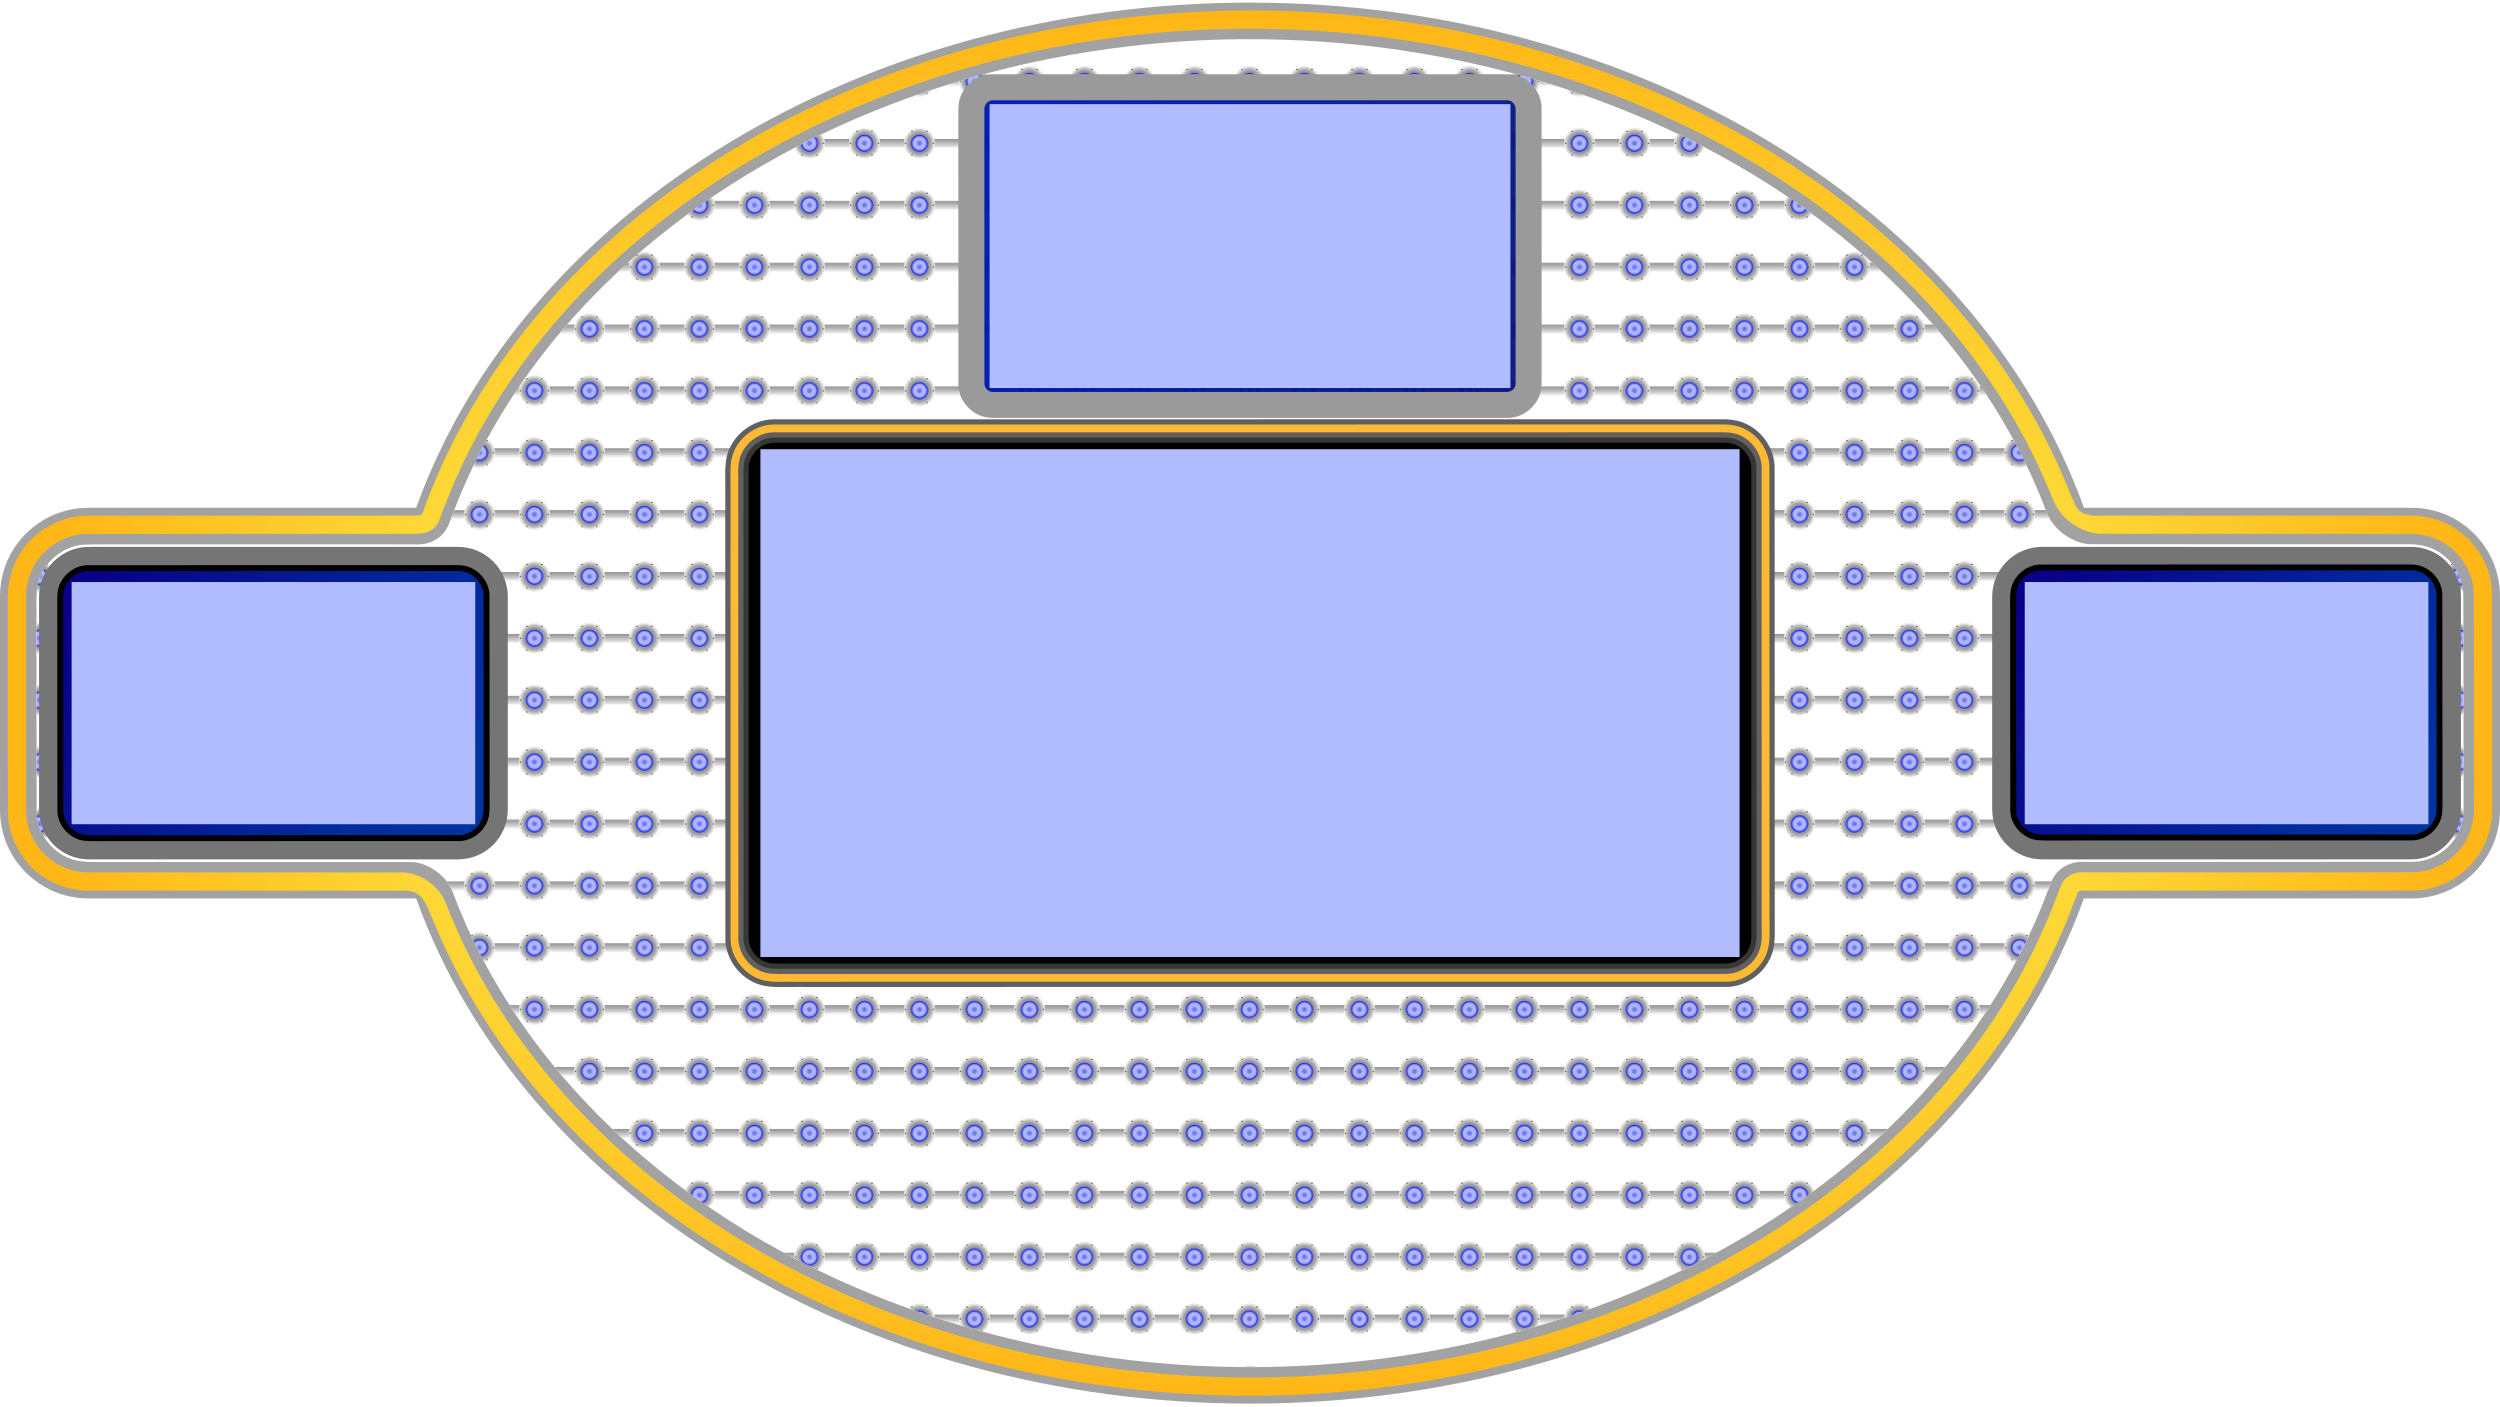
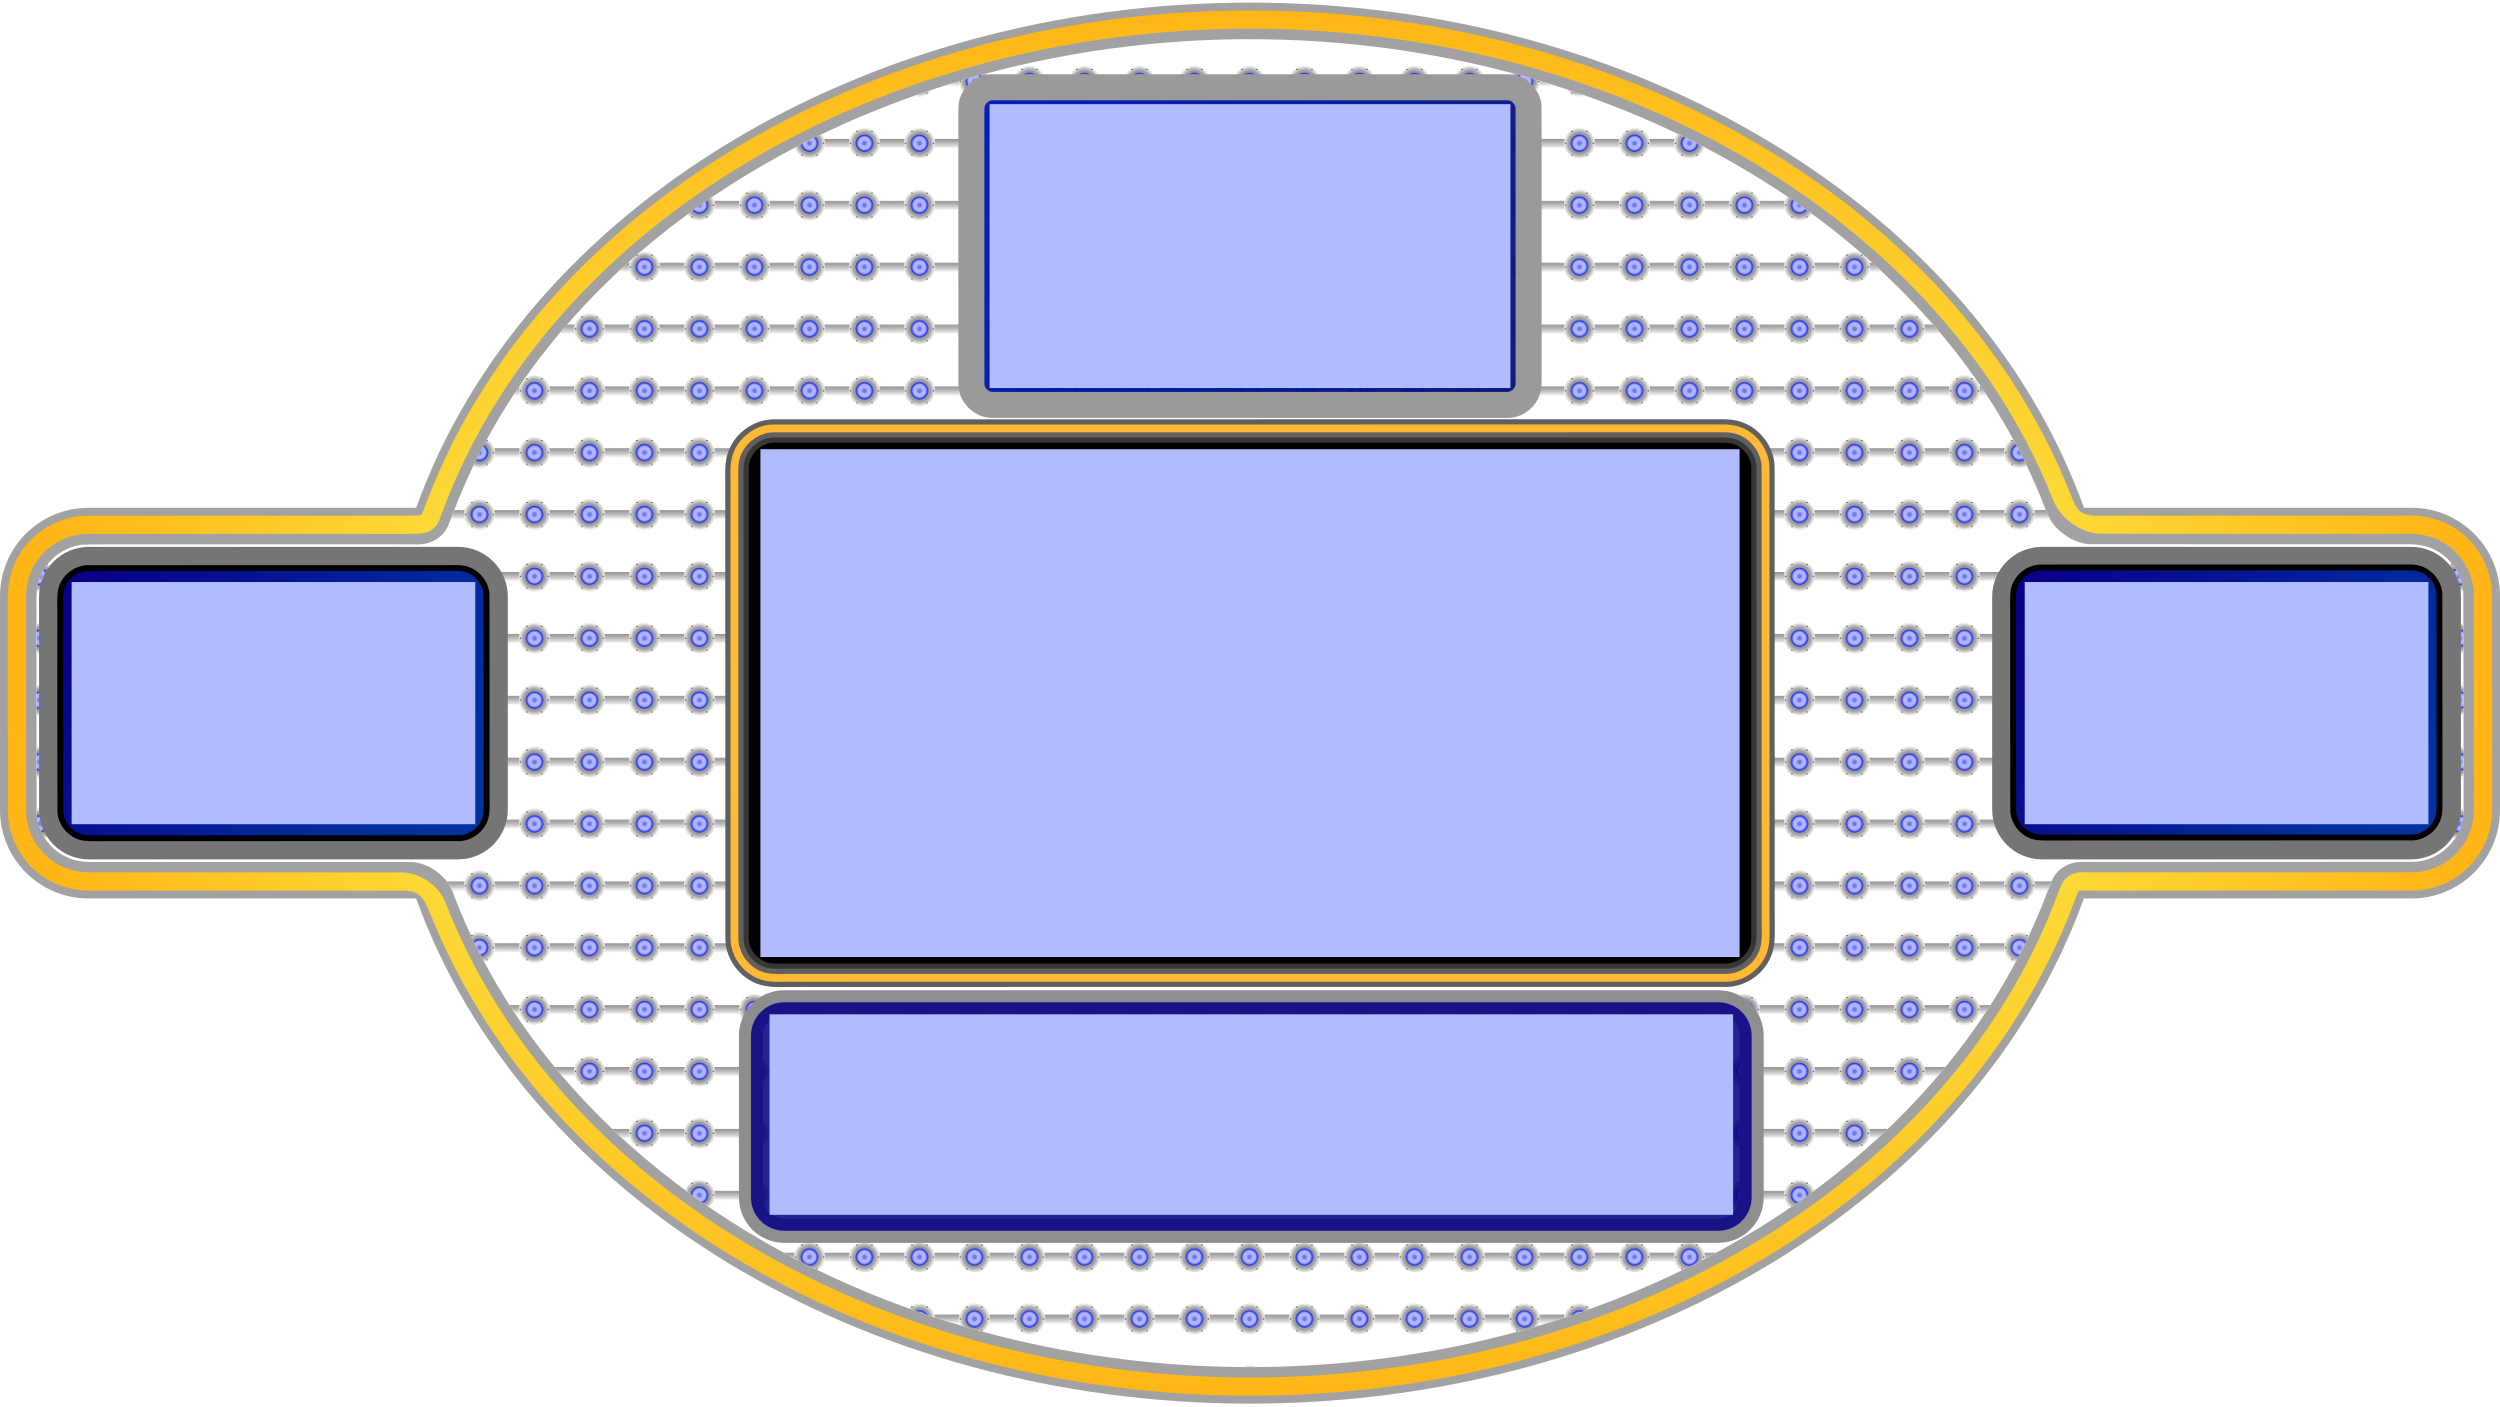
<svg xmlns="http://www.w3.org/2000/svg" xmlns:xlink="http://www.w3.org/1999/xlink" width="1920" height="1080" viewBox="0 0 1920 1080" version="1.1" id="svg1">
  <defs id="defs1">
    <linearGradient id="linearGradient19">
      <stop style="stop-color:#0018b6;stop-opacity:0.968;" offset="0" id="stop21" />
      <stop style="stop-color:#00107b;stop-opacity:0.932;" offset="1" id="stop22" />
    </linearGradient>
    <linearGradient id="linearGradient104">
      <stop style="stop-color:#090087;stop-opacity:1;" offset="0" id="stop104" />
      <stop style="stop-color:#0140c6;stop-opacity:0.803;" offset="1" id="stop105" />
    </linearGradient>
    <pattern xlink:href="#pattern91" preserveAspectRatio="xMidYMid" id="pattern98" patternTransform="matrix(0.022,0,0,0.022,-506.4837,-1209.125)" x="400" y="1100" height="2160" />
    <linearGradient id="linearGradient91">
      <stop style="stop-color:#6d76ff;stop-opacity:1;" offset="0.16" id="stop88" />
      <stop style="stop-color:#b1b6ff;stop-opacity:1;" offset="0.388" id="stop89" />
      <stop style="stop-color:#afb4ff;stop-opacity:1;" offset="0.695" id="stop90" />
      <stop style="stop-color:#0011ff;stop-opacity:1;" offset="1" id="stop91" />
    </linearGradient>
    <linearGradient id="linearGradient79">
      <stop style="stop-color:#13136d;stop-opacity:1;" offset="0" id="stop79" />
      <stop style="stop-color:#0d37ff;stop-opacity:1;" offset="1" id="stop80" />
    </linearGradient>
    <linearGradient id="linearGradient72">
      <stop style="stop-color:#fcd836;stop-opacity:1;" offset="0.708" id="stop73" />
      <stop style="stop-color:#ffb616;stop-opacity:1;" offset="1" id="stop74" />
    </linearGradient>
    <pattern patternUnits="userSpaceOnUse" width="1920" height="1080" patternTransform="scale(1)" preserveAspectRatio="xMidYMid" id="pattern20">
      <rect style="fill:url(#linearGradient20);fill-opacity:1;stroke:none;stroke-width:2;stroke-linecap:square;stroke-linejoin:round" id="rect1" width="1920" height="300" x="0" y="390" />
      <circle style="fill:url(#radialGradient7);stroke:none;stroke-width:2;stroke-linecap:square;stroke-linejoin:round" id="path1" cx="960" cy="540" r="540" />
      <circle style="fill:url(#radialGradient10);stroke:none;stroke-width:1.999;stroke-linecap:square;stroke-linejoin:round;stroke-dasharray:none" id="path2" cx="960" cy="540" r="300" />
      <circle style="fill-opacity:1;stroke:none;stroke-width:2;stroke-linecap:square;stroke-linejoin:round" id="path3" cx="703" cy="124" r="20" />
      <circle style="fill-opacity:1;stroke:none;stroke-width:2;stroke-linecap:square;stroke-linejoin:round" id="ellipse3" cx="1217" cy="124" r="20" />
      <circle style="fill-opacity:1;stroke:none;stroke-width:2;stroke-linecap:square;stroke-linejoin:round" id="circle3" cx="1450" cy="540" r="20" />
      <circle style="fill-opacity:1;stroke:none;stroke-width:2;stroke-linecap:square;stroke-linejoin:round" id="circle4" cx="470" cy="540" r="20" />
      <circle style="fill-opacity:1;stroke:none;stroke-width:2;stroke-linecap:square;stroke-linejoin:round" id="circle5" cx="703" cy="956" r="20" />
      <circle style="fill-opacity:1;stroke:none;stroke-width:2;stroke-linecap:square;stroke-linejoin:round" id="circle6" cx="1217" cy="956" r="20" />
    </pattern>
    <linearGradient xlink:href="#linearGradient18" id="linearGradient20" x1="270.395" y1="393.594" x2="270.395" y2="686.682" gradientUnits="userSpaceOnUse" />
    <linearGradient id="linearGradient18">
      <stop style="stop-color:#929292;stop-opacity:1;" offset="0" id="stop19" />
      <stop style="stop-color:#e8e8e8;stop-opacity:1;" offset="1" id="stop20" />
    </linearGradient>
    <radialGradient xlink:href="#linearGradient6" id="radialGradient7" cx="960" cy="540" fx="960" fy="540" r="541" gradientUnits="userSpaceOnUse" />
    <linearGradient id="linearGradient6">
      <stop style="stop-color:#6c6c6c;stop-opacity:1;" offset="0" id="stop6" />
      <stop style="stop-color:#9f9f9f;stop-opacity:1;" offset="0.696" id="stop8" />
      <stop style="stop-color:#f3f3f3;stop-opacity:1;" offset="1" id="stop7" />
    </linearGradient>
    <radialGradient xlink:href="#linearGradient8" id="radialGradient10" cx="960" cy="540" fx="960" fy="540" r="301" gradientUnits="userSpaceOnUse" />
    <linearGradient id="linearGradient8">
      <stop style="stop-color:#0918ff;stop-opacity:1;" offset="0.16" id="stop12" />
      <stop style="stop-color:#5d67ff;stop-opacity:1;" offset="0.388" id="stop11" />
      <stop style="stop-color:#838bff;stop-opacity:1;" offset="0.695" id="stop9" />
      <stop style="stop-color:#0011ff;stop-opacity:1;" offset="1" id="stop10" />
    </linearGradient>
    <radialGradient xlink:href="#linearGradient72" id="radialGradient74" cx="959.986" cy="539.993" fx="959.986" fy="539.993" r="954.028" gradientTransform="matrix(1,0,0,0.5575875,0,238.8995)" gradientUnits="userSpaceOnUse" />
    <linearGradient xlink:href="#linearGradient79" id="linearGradient80" x1="606.693" y1="277.106" x2="1252.761" y2="773.768" gradientUnits="userSpaceOnUse" />
    <linearGradient xlink:href="#linearGradient18" id="linearGradient81" gradientUnits="userSpaceOnUse" x1="270.395" y1="393.594" x2="270.395" y2="686.682" gradientTransform="translate(-6.3867187e-6,4.4140625e-5)" />
    <radialGradient xlink:href="#linearGradient6" id="radialGradient81" gradientUnits="userSpaceOnUse" cx="960" cy="540" fx="960" fy="540" r="541" gradientTransform="translate(-6.3867187e-6,4.4140625e-5)" />
    <radialGradient xlink:href="#linearGradient91" id="radialGradient82" gradientUnits="userSpaceOnUse" cx="960" cy="540" fx="960" fy="540" r="301" gradientTransform="translate(-6.3867187e-6,4.4140625e-5)" />
    <pattern patternUnits="userSpaceOnUse" width="1920" height="1080" patternTransform="translate(-506.4837,-1209.125)" preserveAspectRatio="xMidYMid" id="pattern91" style="fill:#000000">
      <rect style="fill:none;stroke:none" width="1920" height="1080" x="0" y="0" id="rect20" />
      <rect style="fill:url(#linearGradient81);fill-opacity:1;stroke:none;stroke-width:2;stroke-linecap:square;stroke-linejoin:round" id="rect80" width="1920" height="300" x="0" y="390" />
      <circle style="fill:url(#radialGradient81);stroke:none;stroke-width:2;stroke-linecap:square;stroke-linejoin:round" id="circle81" cx="960" cy="540" r="540" />
      <circle style="fill:url(#radialGradient82);stroke:none;stroke-width:1.999;stroke-linecap:square;stroke-linejoin:round;stroke-dasharray:none" id="circle82" cx="960" cy="540" r="300" />
      <circle style="fill-opacity:1;stroke:none;stroke-width:2;stroke-linecap:square;stroke-linejoin:round" id="circle83" cx="703" cy="124" r="20" />
      <circle style="fill-opacity:1;stroke:none;stroke-width:2;stroke-linecap:square;stroke-linejoin:round" id="circle84" cx="1217" cy="124" r="20" />
      <circle style="fill-opacity:1;stroke:none;stroke-width:2;stroke-linecap:square;stroke-linejoin:round" id="circle85" cx="1450" cy="540" r="20" />
      <circle style="fill-opacity:1;stroke:none;stroke-width:2;stroke-linecap:square;stroke-linejoin:round" id="circle86" cx="470" cy="540" r="20" />
      <circle style="fill-opacity:1;stroke:none;stroke-width:2;stroke-linecap:square;stroke-linejoin:round" id="circle87" cx="703" cy="956" r="20" />
      <circle style="fill-opacity:1;stroke:none;stroke-width:2;stroke-linecap:square;stroke-linejoin:round" id="circle88" cx="1217" cy="956" r="20" />
    </pattern>
    <linearGradient xlink:href="#linearGradient104" id="linearGradient105" x1="64.485" y1="449.015" x2="355.397" y2="620.438" gradientUnits="userSpaceOnUse" />
    <linearGradient xlink:href="#linearGradient104" id="linearGradient107" gradientUnits="userSpaceOnUse" x1="64.485" y1="449.015" x2="355.397" y2="620.438" gradientTransform="translate(1499.795,-0.500336)" />
    <linearGradient xlink:href="#linearGradient19" id="linearGradient22" x1="759.899" y1="84.559" x2="1157.101" y2="285.01" gradientUnits="userSpaceOnUse" />
  </defs>
  <path id="path25" style="opacity:1;fill:#a2a2a2;fill-opacity:1;stroke:none;stroke-width:2;stroke-linecap:round;stroke-dasharray:none;stroke-opacity:1" d="M 960 2 C 663.303 2.052 402.316 160.175 319.594 390 L 67.859 390 C 30.382 390 0 420.382 0 457.859 L 0 622.141 C 0 659.618 30.382 690 67.859 690 L 319.594 690 C 402.316 919.825 663.303 1077.948 960 1078 C 1256.697 1077.948 1517.684 919.825 1600.406 690 L 1852.141 690 C 1889.618 690 1920 659.618 1920 622.141 L 1920 457.859 C 1920 420.382 1889.618 390 1852.141 390 L 1600.504 390 C 1517.772 160.147 1256.733 2.017 960 2 z M 952.592 30.111 C 964.021 30.016 975.501 30.16 986.893 30.539 C 1005.654 31.171 1024.322 32.456 1042.961 34.412 C 1057.439 35.927 1071.861 37.845 1086.225 40.16 C 1125.323 46.471 1163.995 55.768 1201.541 68.021 C 1228.847 76.934 1255.55 87.414 1281.572 99.525 C 1290.837 103.842 1300.124 108.416 1309.166 113.137 C 1333.127 125.637 1356.386 139.607 1378.551 154.967 C 1385.295 159.63 1392.143 164.597 1398.688 169.52 C 1416.766 183.173 1434.14 197.869 1450.477 213.508 C 1483.35 244.943 1512.409 280.473 1535.877 319.469 C 1549.722 342.482 1561.639 366.6 1571.147 391.699 C 1573.34 398.267 1577.476 404.126 1582.805 408.529 C 1589.05 413.675 1596.716 417.485 1604.895 417.953 C 1683.491 417.997 1762.087 418.002 1840.684 418.008 C 1846.264 418.076 1851.875 417.713 1857.424 418.465 C 1859.232 418.7 1861.394 419.117 1863.287 419.654 C 1876.43 423.325 1887.064 434.407 1890.568 447.545 C 1891.384 450.499 1891.794 453.504 1891.822 456.596 C 1892.041 510.411 1891.92 564.227 1892.031 618.043 C 1892.063 624.364 1891.56 630.822 1889.186 636.744 C 1883.752 650.839 1869.618 661.112 1854.52 661.846 C 1785.374 661.939 1716.228 661.952 1647.082 661.975 C 1631.027 661.954 1614.971 661.99 1598.916 661.934 C 1591.468 661.744 1584.004 665.066 1579.215 670.781 C 1577.31 672.975 1576.035 675.612 1574.988 678.299 C 1572.663 684.061 1570.577 689.918 1568.213 695.666 C 1555.14 728.112 1538.137 759.036 1518.178 787.676 C 1507.88 802.427 1496.783 816.619 1484.988 830.201 C 1480.599 835.267 1475.98 840.371 1471.397 845.266 C 1462.863 854.369 1453.988 863.206 1444.891 871.678 C 1426.724 888.599 1407.409 904.343 1387.293 918.791 C 1363.607 935.83 1338.628 951.212 1312.904 964.844 C 1265.181 990.125 1214.413 1009.667 1162.344 1023.584 C 1148.453 1027.295 1134.33 1030.643 1120.258 1033.557 C 1102.118 1037.318 1083.864 1040.421 1065.537 1042.877 C 1038.942 1046.44 1012.16 1048.647 985.414 1049.51 C 956.462 1050.438 927.463 1049.78 898.654 1047.555 C 877.992 1045.957 857.432 1043.554 837.012 1040.342 C 804.372 1035.215 772.017 1027.997 740.389 1018.742 C 720.861 1013.036 701.441 1006.476 682.447 999.148 C 663.77 991.941 645.39 983.957 627.398 975.176 C 609.159 966.28 591.196 956.507 573.836 945.967 C 536.721 923.456 501.773 897.138 470.377 867.213 C 463.706 860.859 457.14 854.284 450.836 847.635 C 437.942 834.05 425.713 819.728 414.393 804.889 C 387.122 769.134 364.552 729.593 348.643 687.568 C 346.96 682.311 344.061 677.444 340.168 673.523 C 334.274 667.749 326.738 663.315 318.463 662.236 C 315.973 661.955 313.457 662.091 310.955 662.033 C 248.066 661.994 185.176 661.97 122.287 661.988 C 105.325 662.005 88.362 661.977 71.4 662.023 C 65.372 662.039 59.23 661.525 53.57 659.307 C 39.479 654.015 29.127 640.053 28.172 625.029 C 27.985 572.036 28.041 519.042 28.002 466.049 C 27.871 458.733 27.868 451.194 30.459 444.242 C 35.359 430.307 48.735 419.887 63.389 418.309 C 68.68 418.113 73.983 418.156 79.279 418.123 C 141.083 418.056 202.887 418.017 264.691 418.035 C 282.644 418.069 300.597 417.979 318.549 418.117 C 324.062 418.44 329.727 417.343 334.514 414.525 C 338.94 412.023 342.42 407.988 344.383 403.311 C 347.615 395.147 350.63 386.896 354.059 378.811 C 355.992 374.213 358.055 369.498 360.158 364.908 C 368.738 346.25 378.658 328.035 389.67 310.629 C 392.491 306.156 395.456 301.644 398.426 297.273 C 412.445 276.63 428.101 257.003 444.939 238.676 C 461.853 220.269 480.118 202.995 499.295 187.049 C 530.875 160.778 565.24 137.834 601.279 118.275 C 624.601 105.619 648.799 94.296 673.418 84.416 C 703.754 72.227 734.929 62.146 766.561 54.102 C 779.834 50.725 793.333 47.678 806.74 45.027 C 826.745 41.066 846.874 37.906 867.08 35.527 C 895.503 32.18 923.986 30.389 952.592 30.111 z " />
  <path id="path27" style="opacity:1;fill:url(#radialGradient74);fill-opacity:1;stroke:none;stroke-width:2;stroke-linecap:round;stroke-dasharray:none;stroke-opacity:1" d="M 957.086 8.043 C 878.954 8.357 800.812 19.754 726.053 42.535 C 662.255 61.997 600.876 89.795 544.912 126.17 C 495.791 158.086 450.86 196.684 413.09 241.527 C 383.162 277.026 357.784 316.459 338.73 358.832 C 333.729 369.884 329.23 381.157 325.029 392.535 C 324.664 393.416 324.384 394.372 323.863 395.162 C 322.821 395.936 321.382 395.78 320.248 395.875 C 314.616 396.138 308.974 395.916 303.338 396.004 C 224.01 396.016 144.681 396.027 65.354 396.082 C 46.01 396.795 27.255 407.202 16.555 423.355 C 9.13 434.345 5.512 447.758 6.002 460.984 C 6.028 515.643 5.956 570.301 6.094 624.959 C 6.901 644.427 17.544 663.255 33.939 673.824 C 44.605 680.857 57.486 684.396 70.244 683.965 L 311.42 684.045 C 318.274 684.524 320.871 685.554 325.047 690.893 C 327.74 694.521 330.413 701.887 332.199 705.973 C 354.558 760.793 387.466 811.059 427.334 854.732 C 474.404 906.319 530.963 948.868 592.357 981.959 C 657.388 1017.014 727.883 1041.604 800.258 1056.152 C 849.262 1065.965 899.175 1071.211 949.146 1071.875 C 1009.039 1072.666 1069.027 1066.901 1127.635 1054.516 C 1181.034 1043.223 1233.31 1026.446 1283.068 1003.984 C 1330.87 982.412 1376.372 955.594 1417.863 923.48 C 1456.483 893.606 1491.643 859.135 1521.461 820.438 C 1549.002 784.709 1571.996 745.386 1588.797 703.49 C 1591.245 697.377 1593.521 691.191 1595.941 685.07 C 1596.799 683.875 1598.427 683.831 1599.752 683.973 C 1682.851 684.02 1765.951 683.981 1849.051 683.93 C 1852.949 683.917 1856.866 683.977 1860.73 683.375 C 1878.136 680.934 1894.368 670.763 1903.897 655.955 C 1910.981 645.196 1914.414 632.179 1913.977 619.332 C 1913.987 564.958 1914.028 510.583 1913.91 456.209 C 1913.69 442.292 1908.298 428.622 1899.367 417.996 C 1893.352 410.772 1885.613 405.025 1877.002 401.268 C 1868.421 397.489 1858.985 395.751 1849.621 396.035 C 1772.57 395.983 1695.518 396.034 1618.467 395.961 C 1615.54 395.911 1610.066 396.354 1606.785 395.973 C 1600.506 394.526 1597.244 394.4 1593.801 387.785 C 1592.333 384.397 1589.6 378.658 1588.287 375.002 C 1571.501 333.556 1548.653 294.651 1521.342 259.277 C 1486.405 214.022 1444.212 174.564 1397.664 141.457 C 1356.129 111.92 1311.118 87.359 1264.098 67.736 C 1193.467 38.289 1118.366 19.869 1042.27 12.184 C 1013.973 9.328 985.528 7.951 957.086 8.043 z M 954.088 22.062 C 1011.129 21.692 1068.231 27.275 1124.059 39.021 C 1171.827 49.063 1218.671 63.606 1263.588 82.732 C 1304.609 100.207 1344.024 121.531 1380.801 146.762 C 1421.42 174.626 1458.828 207.305 1491.139 244.521 C 1524.439 282.839 1552.26 326.067 1572.199 372.799 C 1573.718 376.227 1575.059 379.726 1576.449 383.207 C 1578.861 389.171 1582.583 394.611 1587.387 398.902 C 1594.461 405.204 1603.561 409.571 1613.123 409.92 C 1691.35 410.032 1769.577 409.999 1847.805 410.016 C 1855.995 409.697 1864.349 410.881 1871.85 414.295 C 1887.822 421.324 1899.104 437.824 1899.873 455.256 C 1900.053 509.623 1899.958 563.99 1900.012 618.357 C 1900.285 626.594 1898.943 634.971 1895.422 642.463 C 1888.278 658.13 1871.954 669.085 1854.766 669.859 C 1847.131 669.933 1839.493 669.888 1831.857 669.916 C 1765.587 669.977 1699.316 670.001 1633.045 669.975 C 1621.464 669.948 1609.881 669.973 1598.301 669.914 C 1592.216 669.921 1586.149 673.361 1583.383 678.842 C 1582.099 681.749 1581.07 684.764 1579.908 687.723 C 1570.682 712.368 1559.332 736.216 1546.061 758.939 C 1520.401 802.944 1487.744 842.717 1450.508 877.416 C 1409.97 915.188 1364.035 946.996 1315.045 972.799 C 1258.926 1002.309 1198.8 1024.025 1137.008 1038.119 C 1063.351 1054.905 987.296 1061.017 911.893 1056.49 C 857.318 1053.226 803.057 1044.406 750.334 1029.906 C 693.726 1014.337 638.837 992.252 587.686 963.383 C 526.208 928.692 469.991 884.086 424.344 830.09 C 392.673 792.623 366.201 750.628 347.133 705.385 C 345.119 700.928 343.607 696.264 341.561 691.822 C 338.692 685.45 333.798 680.125 328.006 676.277 C 327.533 675.959 326.863 675.542 326.492 675.32 C 321.577 672.37 315.993 670.46 310.258 670.076 C 290.373 670.03 270.485 670.04 250.6 670.025 C 190.613 669.984 130.629 670.043 70.643 669.945 C 61.818 670.32 52.857 668.426 45.092 664.174 C 30.469 656.462 20.59 640.57 20.115 624.049 C 19.967 570.048 20.028 516.046 20.02 462.045 C 19.668 453.67 20.966 445.117 24.598 437.512 C 31.716 421.899 47.96 411.009 65.068 410.131 C 142.638 409.986 220.209 410.02 297.779 409.998 C 304.34 409.946 310.901 410.033 317.461 409.979 C 319.192 409.925 320.774 409.884 322.467 409.76 C 326.185 409.59 329.909 408.387 332.781 405.969 C 334.995 404.211 336.53 401.75 337.473 399.109 C 340.097 392.265 342.645 385.388 345.463 378.619 C 364.573 331.967 391.591 288.705 424.082 250.215 C 463.527 203.486 510.931 163.739 562.76 131.408 C 625.951 92.03 695.685 63.496 767.869 45.494 C 828.714 30.299 891.387 22.584 954.088 22.062 z " />
  <path id="path29" style="opacity:1;mix-blend-mode:normal;fill:url(#pattern98);fill-opacity:1;stroke:none;stroke-width:2;stroke-linecap:round;stroke-dasharray:none;stroke-opacity:1" d="m 952.592,30.111 c -28.606,0.277 -57.09,2.068 -85.513,5.416 -20.206,2.379 -40.334,5.539 -60.339,9.501 -13.407,2.651 -26.907,5.698 -40.181,9.075 -31.631,8.044 -62.806,18.125 -93.142,30.314 -24.619,9.88 -48.817,21.202 -72.138,33.858 -36.039,19.559 -70.405,42.502 -101.985,68.774 -19.177,15.946 -37.442,33.221 -54.355,51.628 -16.838,18.327 -32.495,37.953 -46.514,58.597 -2.97,4.37 -5.935,8.884 -8.756,13.357 -11.012,17.406 -20.933,35.62 -29.512,54.279 -2.104,4.59 -4.167,9.305 -6.1,13.902 -3.428,8.086 -6.444,16.337 -9.676,24.5 -1.963,4.678 -5.443,8.714 -9.869,11.216 -4.787,2.818 -10.451,3.914 -15.965,3.591 -17.952,-0.138 -35.904,-0.048 -53.857,-0.082 -61.804,-0.018 -123.609,0.02 -185.413,0.087 -5.296,0.033 -10.598,-0.01 -15.89,0.186 -14.654,1.579 -28.031,11.999 -32.931,25.934 -2.591,6.952 -2.587,14.491 -2.456,21.807 0.039,52.994 -0.017,105.987 0.17,158.981 0.955,15.024 11.307,28.985 25.399,34.276 5.66,2.218 11.802,2.734 17.83,2.718 16.962,-0.046 33.924,-0.02 50.886,-0.036 62.889,-0.018 125.779,0.006 188.668,0.045 2.502,0.058 5.019,-0.078 7.508,0.203 8.276,1.079 15.81,5.513 21.704,11.287 3.893,3.92 6.791,8.789 8.474,14.046 15.91,42.025 38.481,81.565 65.751,117.32 11.32,14.84 23.549,29.161 36.443,42.746 6.304,6.65 12.87,13.224 19.541,19.579 31.396,29.926 66.344,56.242 103.459,78.753 17.36,10.54 35.323,20.314 53.563,29.209 17.992,8.781 36.371,16.765 55.048,23.972 18.994,7.327 38.413,13.887 57.94,19.594 31.629,9.255 63.985,16.472 96.625,21.599 20.42,3.213 40.98,5.615 61.642,7.213 28.808,2.225 57.807,2.884 86.759,1.956 26.746,-0.863 53.528,-3.07 80.123,-6.633 18.326,-2.456 36.581,-5.56 54.721,-9.321 14.072,-2.914 28.195,-6.261 42.086,-9.972 52.069,-13.917 102.838,-33.459 150.562,-58.74 25.724,-13.632 50.702,-29.014 74.388,-46.053 20.117,-14.448 39.431,-30.192 57.598,-47.114 9.098,-8.472 17.974,-17.308 26.507,-26.411 4.583,-4.895 9.202,-9.999 13.591,-15.066 11.795,-13.582 22.892,-27.773 33.19,-42.525 19.959,-28.64 36.963,-59.565 50.036,-92.01 2.364,-5.748 4.45,-11.604 6.775,-17.366 1.047,-2.687 2.321,-5.323 4.226,-7.517 4.789,-5.715 12.254,-9.038 19.701,-8.849 16.055,0.057 32.111,0.021 48.166,0.042 69.146,-0.022 138.292,-0.035 207.438,-0.129 15.098,-0.733 29.232,-11.007 34.666,-25.101 2.374,-5.922 2.878,-12.38 2.846,-18.701 -0.111,-53.816 0.01,-107.632 -0.209,-161.447 -0.028,-3.091 -0.439,-6.098 -1.254,-9.052 -3.505,-13.138 -14.138,-24.218 -27.281,-27.889 -1.893,-0.537 -4.055,-0.955 -5.864,-1.19 -5.549,-0.751 -11.16,-0.39 -16.74,-0.457 -78.596,-0.006 -157.193,-0.011 -235.789,-0.054 -8.178,-0.469 -15.845,-4.277 -22.09,-9.423 -5.328,-4.403 -9.464,-10.264 -11.658,-16.831 -9.508,-25.1 -21.425,-49.217 -35.27,-72.23 -23.468,-38.996 -52.526,-74.526 -85.4,-105.961 -16.337,-15.639 -33.711,-30.334 -51.789,-43.987 -6.545,-4.922 -13.392,-9.891 -20.136,-14.554 -22.165,-15.36 -45.424,-29.329 -69.385,-41.829 -9.042,-4.721 -18.329,-9.294 -27.593,-13.61 -26.022,-12.111 -52.727,-22.592 -80.032,-31.505 -37.546,-12.253 -76.217,-21.55 -115.316,-27.861 -14.363,-2.315 -28.786,-4.234 -43.264,-5.748 -18.639,-1.956 -37.306,-3.241 -56.068,-3.873 -11.392,-0.38 -22.872,-0.522 -34.301,-0.427 z" />
  <rect style="opacity:1;fill:#757575;fill-opacity:1;stroke:none;stroke-width:1;stroke-linecap:square;stroke-linejoin:round;stroke-dasharray:none;stroke-opacity:1" id="rect102" width="360" height="240" x="30" y="420" ry="38.276" />
  <rect style="display:none;fill:url(#pattern91);stroke:none" width="1920" height="1080" x="-506.484" y="-1209.125" id="rect91" />
  <path id="rect101" style="opacity:1;fill:#000000;fill-opacity:1;stroke:none;stroke-width:1;stroke-linecap:square;stroke-linejoin:round;stroke-dasharray:none;stroke-opacity:1" d="m 208.527,434.014 c -47.427,0.014 -94.855,0.023 -142.281,0.08 -10.62,0.697 -20.21,9.309 -21.839,19.859 -0.828,5.885 -0.223,11.839 -0.403,17.755 0.017,50.735 -0.038,101.471 0.115,152.207 0.745,10.75 9.657,20.354 20.361,21.77 6.164,0.615 12.368,0.198 18.549,0.324 90.197,-0.018 180.394,-0.006 270.59,-0.09 10.616,-0.64 20.24,-9.187 21.95,-19.713 0.851,-6.084 0.265,-12.24 0.44,-18.357 -0.023,-50.574 -0.003,-101.148 -0.111,-151.721 -0.75,-10.546 -9.292,-20.032 -19.758,-21.71 -3.834,-0.671 -7.738,-0.332 -11.607,-0.415 -45.335,0.004 -90.67,0.007 -136.005,0.011 z" />
  <path id="rect100" style="opacity:1;fill:url(#linearGradient105);fill-opacity:1;stroke:#000000;stroke-width:1;stroke-linecap:square;stroke-linejoin:round;stroke-dasharray:none;stroke-opacity:1" d="m 350.928,438.008 c -94.806,0.015 -189.613,-0.004 -284.418,0.081 -8.734,0.64 -16.719,7.618 -18.105,16.337 -0.82,4.878 -0.243,9.836 -0.393,14.751 0.011,51.559 -0.038,103.119 0.108,154.676 0.799,8.643 7.789,16.443 16.438,17.768 4.805,0.773 9.685,0.255 14.525,0.369 91.446,0.011 182.892,-0.019 274.337,-0.072 8.767,-0.598 16.77,-7.598 18.179,-16.332 0.824,-4.803 0.239,-9.691 0.379,-14.532 -0.002,-51.573 0.064,-103.147 -0.101,-154.72 -0.668,-8.733 -7.74,-16.583 -16.419,-17.974 -1.492,-0.275 -3.014,-0.388 -4.53,-0.352 z" />
  <rect style="opacity:1;fill:#757575;fill-opacity:1;stroke:none;stroke-width:1;stroke-linecap:square;stroke-linejoin:round;stroke-dasharray:none;stroke-opacity:1" id="rect106" width="360" height="240" x="1530" y="420" ry="38.276" />
  <path id="path106" style="opacity:1;fill:#000000;fill-opacity:1;stroke:none;stroke-width:1;stroke-linecap:square;stroke-linejoin:round;stroke-dasharray:none;stroke-opacity:1" d="m 1708.323,433.513 c -47.427,0.014 -94.855,0.023 -142.281,0.08 -10.62,0.697 -20.21,9.309 -21.84,19.859 -0.828,5.885 -0.223,11.839 -0.403,17.755 0.017,50.735 -0.038,101.471 0.115,152.207 0.745,10.75 9.657,20.354 20.361,21.77 6.164,0.615 12.367,0.198 18.549,0.324 90.197,-0.018 180.394,-0.006 270.59,-0.09 10.616,-0.64 20.24,-9.187 21.951,-19.713 0.851,-6.084 0.265,-12.24 0.44,-18.357 -0.023,-50.574 0,-101.148 -0.111,-151.721 -0.75,-10.546 -9.292,-20.032 -19.758,-21.71 -3.834,-0.671 -7.738,-0.332 -11.607,-0.415 -45.335,0.004 -90.67,0.007 -136.006,0.011 z" />
  <path id="path107" style="opacity:1;fill:url(#linearGradient107);fill-opacity:1;stroke:#000000;stroke-width:1;stroke-linecap:square;stroke-linejoin:round;stroke-dasharray:none;stroke-opacity:1" d="m 1850.723,437.507 c -94.806,0.015 -189.613,-0.004 -284.418,0.081 -8.734,0.64 -16.719,7.618 -18.105,16.337 -0.82,4.878 -0.243,9.836 -0.393,14.751 0.011,51.559 -0.038,103.119 0.108,154.676 0.799,8.643 7.789,16.443 16.438,17.768 4.805,0.773 9.685,0.255 14.525,0.369 91.446,0.011 182.892,-0.019 274.337,-0.072 8.767,-0.598 16.77,-7.598 18.179,-16.332 0.824,-4.803 0.239,-9.691 0.379,-14.532 0,-51.573 0.064,-103.147 -0.101,-154.72 -0.668,-8.733 -7.74,-16.583 -16.419,-17.974 -1.492,-0.275 -3.014,-0.388 -4.53,-0.352 z" />
  <path id="path17" style="fill:#363635;fill-opacity:1;stroke:none;stroke-width:0.824;stroke-linecap:square;stroke-linejoin:round;stroke-opacity:1" d="m 594.242,334.029 c -5.371,0.213 -10.725,1.968 -14.964,5.32 -6.025,4.581 -9.994,11.911 -10.12,19.522 -0.015,0.35 -0.064,1.108 -0.079,1.615 -0.259,7.21 0.093,14.425 -0.079,21.636 0.031,113.277 0.054,226.554 0.109,339.83 0.656,11.347 9.79,21.605 21.01,23.49 7.248,0.945 14.577,0.47 21.863,0.493 27.229,0.078 54.459,0.038 81.689,0.058 132.721,0.015 265.441,-0.024 398.162,-0.027 78.258,-0.009 156.516,-0.013 234.773,-0.032 11.227,-0.542 21.526,-9.319 23.698,-20.371 1.366,-8.528 0.385,-17.185 0.695,-25.771 -0.034,-113.936 -0.056,-227.871 -0.105,-341.807 -0.681,-11.076 -9.411,-20.992 -20.21,-23.346 -4.242,-0.884 -8.604,-0.547 -12.906,-0.636 -240.335,0.003 -480.67,0.019 -721.004,0.015 -0.844,-0.025 -1.689,-0.02 -2.532,0.01 z" />
  <path id="path16" style="fill:#606060;fill-opacity:1;stroke:none;stroke-width:0.824;stroke-linecap:square;stroke-linejoin:round;stroke-opacity:1" d="M 1322.115 322 C 1079.162 322.017 836.209 322.023 593.256 322.047 C 578.438 322.559 564.508 332.735 559.414 346.643 C 557.196 352.471 556.889 358.786 556.969 364.957 C 557.096 375.322 556.983 385.689 557.002 396.055 C 557.015 504.859 557.031 613.663 557.092 722.467 C 557.868 737.037 567.986 750.566 581.656 755.596 C 587.957 757.978 594.789 758.13 601.441 758.018 C 609.868 757.93 618.295 758.034 626.723 758.002 C 860.098 757.979 1093.474 757.975 1326.85 757.949 C 1341.457 757.401 1355.168 747.469 1360.406 733.85 C 1362.848 727.691 1363.133 720.971 1363.039 714.426 C 1362.934 702.18 1363.006 689.932 1362.988 677.686 C 1362.976 570.97 1362.972 464.253 1362.904 357.537 C 1362.109 342.762 1351.716 329.049 1337.752 324.199 C 1332.749 322.408 1327.401 321.884 1322.115 322 z M 1323.92 336 C 1326.065 335.951 1328.217 336.146 1330.312 336.615 C 1340.483 338.673 1348.472 348.208 1348.949 358.537 C 1348.988 475.371 1349 592.205 1349 709.039 C 1348.85 714.45 1349.501 719.931 1348.391 725.277 C 1346.34 735.605 1336.551 743.652 1326.076 743.975 C 1086.128 743.987 846.18 743.991 606.232 744 C 600.766 743.822 595.233 744.495 589.826 743.414 C 579.605 741.42 571.549 731.861 571.053 721.5 C 571.014 604.723 571.006 487.947 571 371.17 C 571.185 365.574 570.459 359.897 571.684 354.377 C 573.884 344.217 583.556 336.353 593.908 336.027 C 837.245 336.014 1080.583 336.01 1323.92 336 z " />
  <rect style="fill:#000000;stroke-width:0.824;stroke-linecap:square;stroke-linejoin:round;stroke:none;stroke-opacity:1;fill-opacity:1" id="rect3" width="770" height="400" x="575" y="340" ry="20" />
  <path id="path15" style="fill:#ffb935;fill-opacity:1;stroke:none;stroke-width:0.824;stroke-linecap:square;stroke-linejoin:round;stroke-opacity:1" d="M 1322.115 326 C 1079.234 326.014 836.352 326.024 593.471 326.041 C 579.719 326.487 566.813 336.274 562.695 349.404 C 560.478 356.181 561.009 363.397 561.031 370.414 C 560.963 394.899 561.022 419.385 561.008 443.869 C 561.018 536.652 561.036 629.436 561.082 722.219 C 561.815 736.24 572.274 749.181 585.873 752.738 C 593.336 754.734 601.113 753.783 608.732 754 C 848.029 753.984 1087.326 753.979 1326.623 753.957 C 1340.664 753.461 1353.793 743.222 1357.586 729.676 C 1359.639 722.602 1358.9 715.173 1358.984 707.914 C 1359.014 647.49 1358.968 587.065 1358.971 526.641 C 1358.96 470.371 1358.949 414.1 1358.92 357.83 C 1358.21 344.15 1348.275 331.478 1335.147 327.555 C 1330.941 326.237 1326.501 325.899 1322.115 326 z M 1323.92 332 C 1326.641 331.948 1329.369 332.246 1332.01 332.906 C 1343.482 335.641 1352.369 346.506 1352.941 358.262 C 1352.981 474.654 1352.99 591.047 1353 707.439 C 1352.8 714.025 1353.665 720.731 1352.047 727.201 C 1349.219 738.741 1338.139 747.579 1326.293 747.969 C 1086.773 747.987 847.252 747.988 607.732 748 C 601.238 747.786 594.643 748.62 588.242 747.156 C 576.669 744.523 567.651 733.611 567.064 721.783 C 567.017 605.346 567.009 488.907 567 372.469 C 567.218 365.922 566.342 359.256 567.947 352.822 C 570.768 341.28 581.84 332.426 593.689 332.035 C 837.099 332.016 1080.51 332.013 1323.92 332 z " />
  <path id="rect17" style="fill:url(#linearGradient22);stroke:none;stroke-linecap:square;stroke-linejoin:round;stroke-opacity:1" d="m 1157.309,74.982 c -127.175,0.05 -254.35,0.008 -381.525,0.043 -4.858,0.022 -9.721,-0.043 -14.575,0.07 -4.455,0.633 -7.815,5.225 -7.202,9.659 0.007,70.206 -0.024,140.412 0.05,210.617 0.369,4.606 5.061,8.231 9.605,7.623 131.125,-0.002 262.25,-0.001 393.375,-0.037 2.009,0.06 4.083,-0.426 5.636,-1.761 2.424,-1.885 3.664,-5.055 3.354,-8.089 -0.078,-15.46 -0.013,-30.921 -0.035,-46.381 -0.01,-54.699 0.017,-109.399 -0.045,-164.098 -0.363,-4.251 -4.388,-7.765 -8.636,-7.646 z" />
  <path id="rect18" style="fill:#9a9a9a;fill-opacity:1;stroke:none;stroke-linecap:square;stroke-linejoin:round;stroke-opacity:1" d="M 1154.5 57.01 C 1023.388 57.01 892.274 57.01 761.162 57.037 C 750.015 57.417 739.8 65.802 736.926 76.523 C 735.734 80.892 736.121 85.465 736.006 89.939 C 736.006 158.64 736.01 227.342 736.045 296.043 C 736.532 307.492 745.454 317.902 756.615 320.342 C 760.663 321.218 764.833 320.867 768.941 320.986 C 845.508 321.018 922.074 320.984 998.641 320.986 C 1052.077 320.978 1105.513 320.97 1158.949 320.951 C 1170.373 320.523 1180.783 311.67 1183.303 300.564 C 1184.24 296.447 1183.864 292.197 1183.986 288.012 C 1184.007 226.507 1184.014 165.001 1183.961 103.496 C 1183.935 96.104 1183.961 88.709 1183.904 81.318 C 1183.122 69.444 1173.241 58.901 1161.455 57.307 C 1159.154 56.969 1156.82 57.001 1154.5 57.01 z M 1155.926 77.008 C 1156.564 76.996 1157.204 76.953 1157.84 77.021 C 1161.1 77.122 1163.842 80.047 1163.969 83.262 C 1163.989 151.748 1163.988 220.235 1164 288.721 C 1163.949 290.788 1164.068 292.857 1163.965 294.922 C 1163.822 298.194 1160.845 300.89 1157.623 300.982 C 1025.959 300.986 894.294 300.999 762.631 300.996 C 759.248 301.107 756.175 298.18 756.035 294.816 C 756.001 224.462 755.992 154.107 756.008 83.752 C 755.821 80.249 758.922 77.054 762.404 77.012 C 893.578 77.011 1024.752 76.988 1155.926 77.008 z " />
  <rect style="fill:#b1bcff;stroke:none;stroke-width:1.736;stroke-linecap:square;stroke-linejoin:round;stroke-opacity:1;fill-opacity:1" id="mainboard" width="752" height="390" x="584" y="345" />
  <rect style="fill:#b1bcff;fill-opacity:1;stroke:none;stroke-width:1.077;stroke-linecap:square;stroke-linejoin:round;stroke-opacity:1" id="leftscore" width="310" height="186" x="55" y="447" />
  <rect style="fill:#b1bcff;fill-opacity:1;stroke:none;stroke-width:1.077;stroke-linecap:square;stroke-linejoin:round;stroke-opacity:1" id="rightscore" width="310" height="186" x="1555" y="447" />
  <rect style="fill:#b1bcff;fill-opacity:1;stroke:none;stroke-linecap:square;stroke-linejoin:round;stroke-opacity:1" id="upperscore" width="400" height="218" x="760" y="80" />
+   <rect style="fill:none;fill-opacity:0.867;stroke:#8e8e8e;stroke-width:17;stroke-linecap:round;stroke-linejoin:round;stroke-miterlimit:4.1;stroke-dasharray:none;paint-order:markers stroke fill" id="rect2" width="704" height="204" x="941" y="1145" ry="48" />
+   <rect style="fill:#090087;fill-opacity:0.867;stroke:#8e8e8e;stroke-width:18.519;stroke-linecap:round;stroke-linejoin:round;stroke-miterlimit:4.1;stroke-dasharray:none;paint-order:markers stroke fill" id="rect4" width="768.481" height="175.481" x="576.76" y="769.76" ry="25.588" />
+   <rect style="fill:#b1bcff;fill-opacity:1;stroke:none;stroke-width:1.628;stroke-linecap:square;stroke-linejoin:round;stroke-opacity:1" id="questionpanel" width="740" height="154" x="591" y="779" />
</svg>
